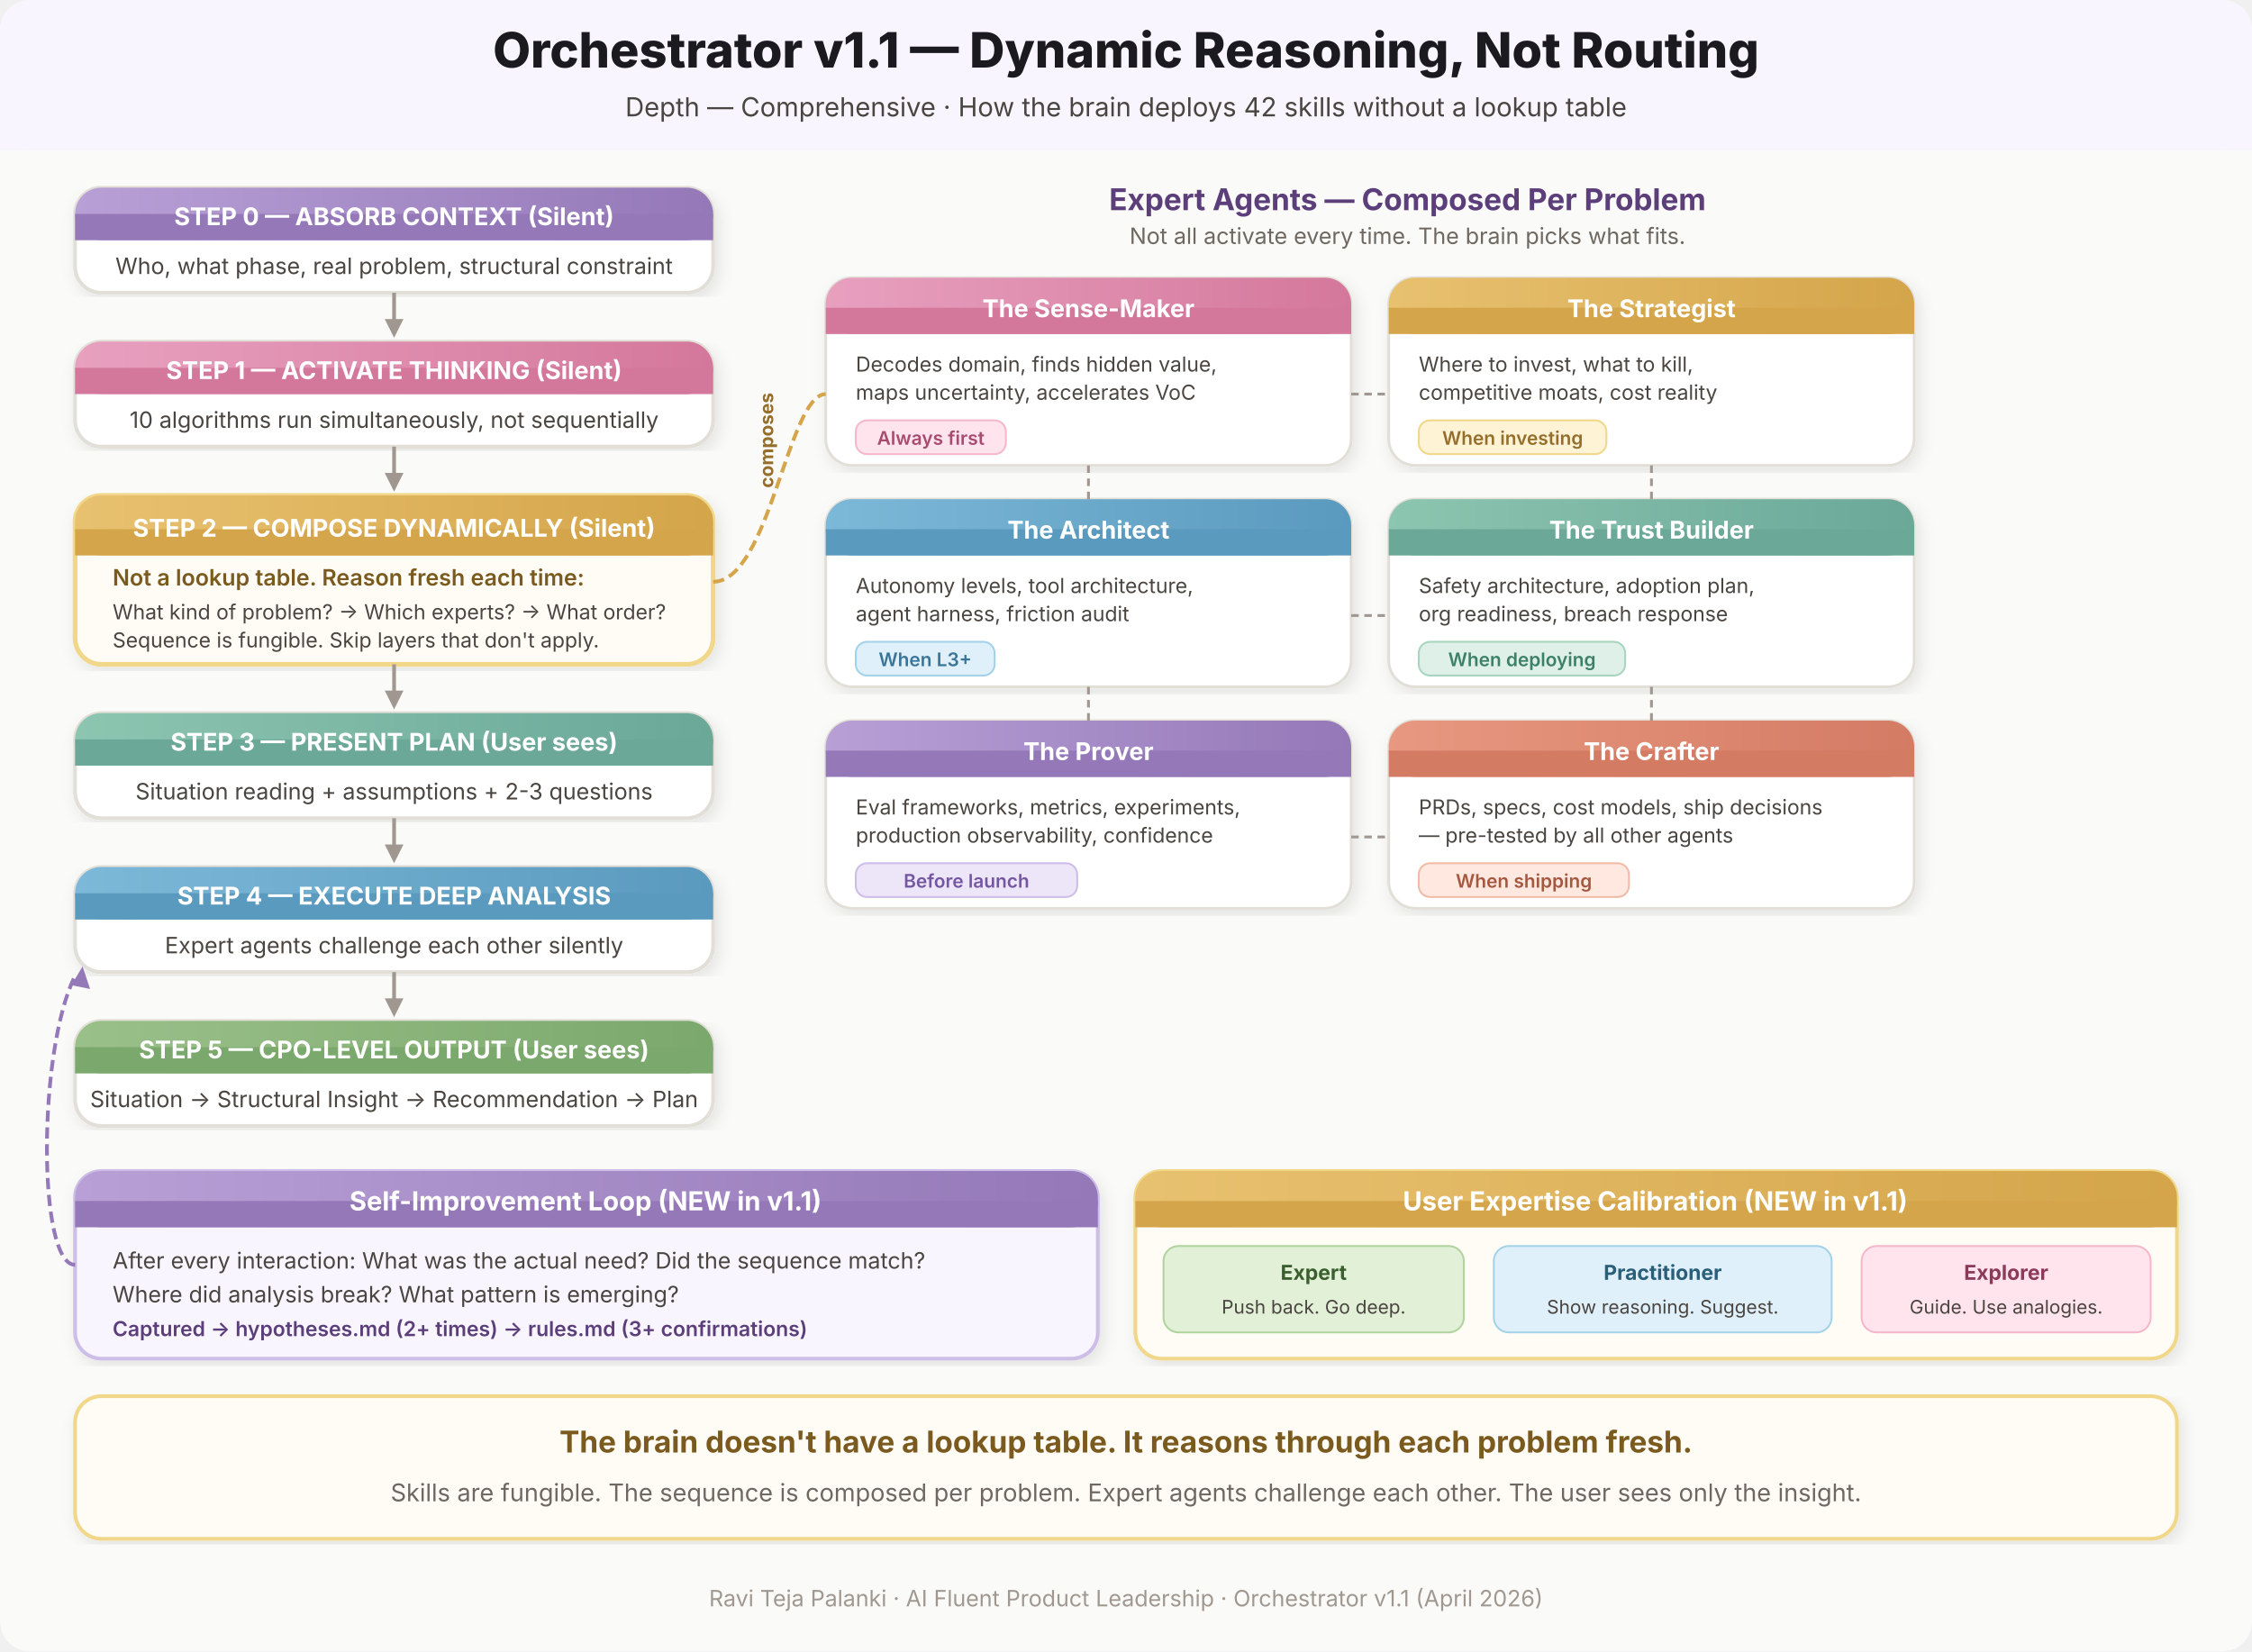
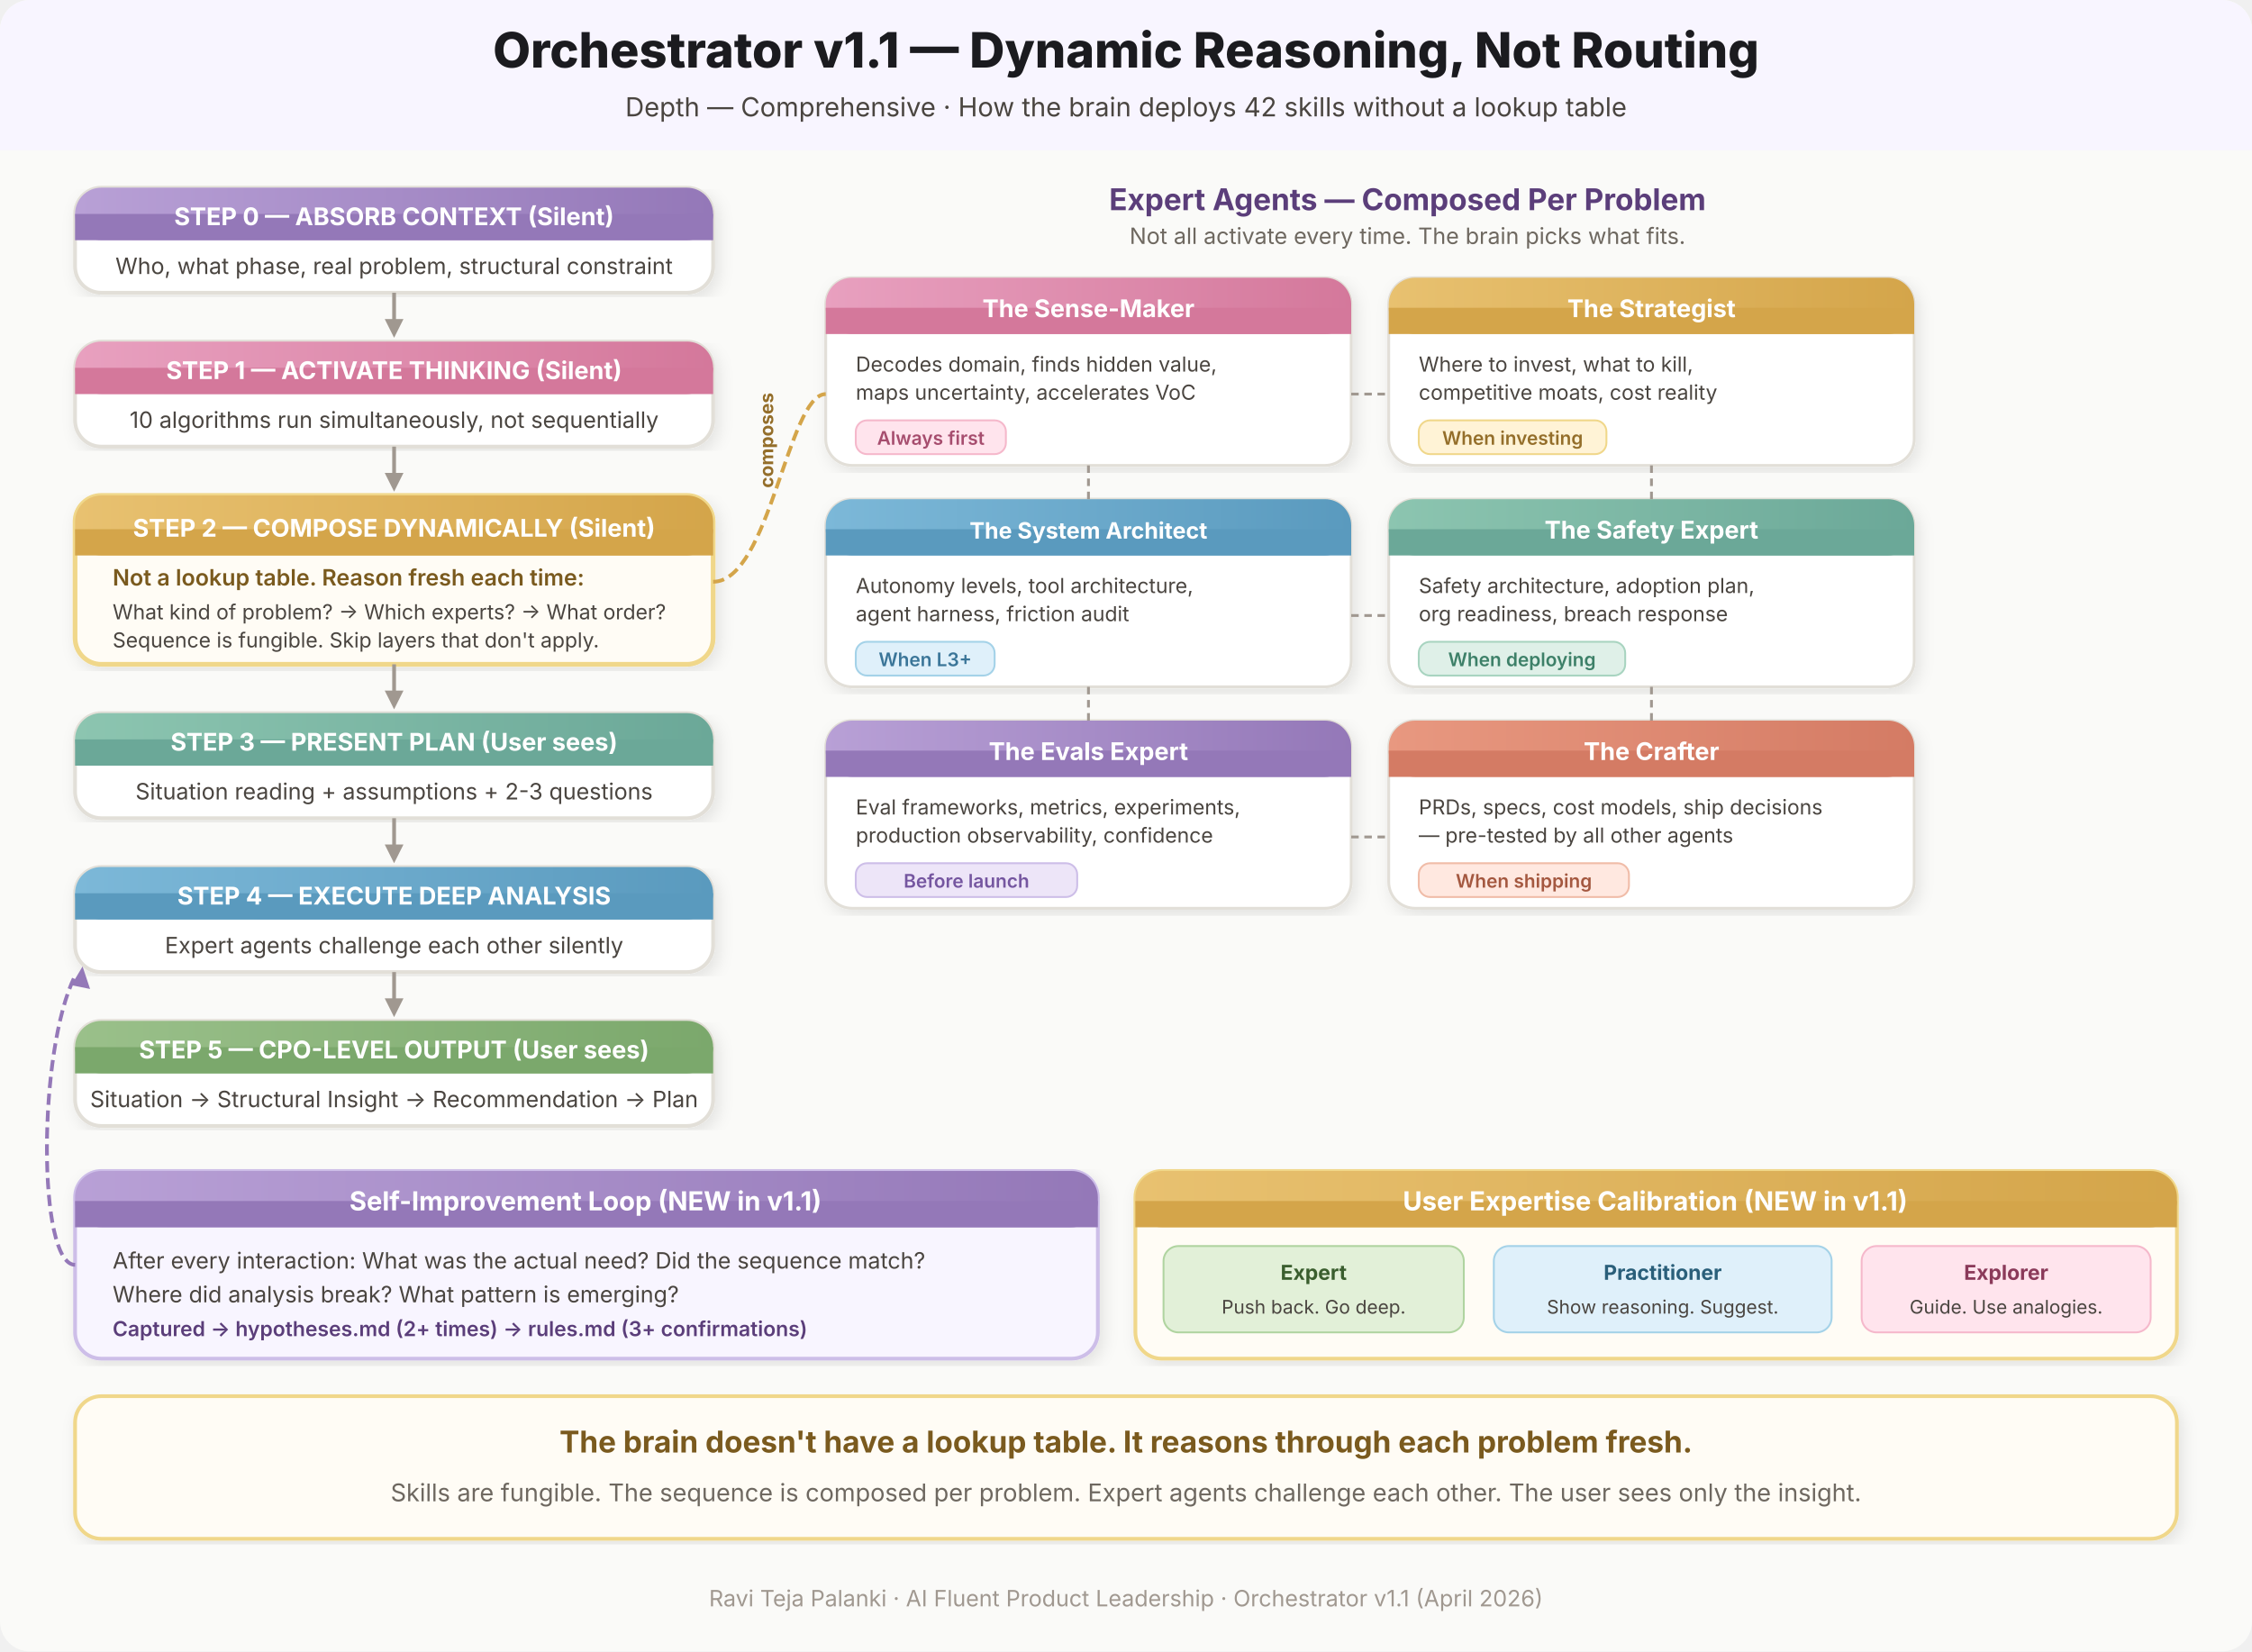
<svg xmlns="http://www.w3.org/2000/svg" viewBox="0 0 1200 880" width="1200" height="880" role="img" aria-label="The orchestrator reasons dynamically through context, not a frozen routing table">
  <defs>
    <linearGradient id="wist-h" x1="0%" y1="0%" x2="100%" y2="0%">
      <stop offset="0%" stop-color="#B8A0D6" />
      <stop offset="100%" stop-color="#9478B8" />
    </linearGradient>
    <linearGradient id="amber-h" x1="0%" y1="0%" x2="100%" y2="0%">
      <stop offset="0%" stop-color="#E8C170" />
      <stop offset="100%" stop-color="#D4A54A" />
    </linearGradient>
    <linearGradient id="rose-h" x1="0%" y1="0%" x2="100%" y2="0%">
      <stop offset="0%" stop-color="#E8A0BF" />
      <stop offset="100%" stop-color="#D4789B" />
    </linearGradient>
    <linearGradient id="celadon-h" x1="0%" y1="0%" x2="100%" y2="0%">
      <stop offset="0%" stop-color="#8CC5B0" />
      <stop offset="100%" stop-color="#6BA898" />
    </linearGradient>
    <linearGradient id="glacier-h" x1="0%" y1="0%" x2="100%" y2="0%">
      <stop offset="0%" stop-color="#7CB8D8" />
      <stop offset="100%" stop-color="#5A9ABE" />
    </linearGradient>
    <linearGradient id="coral-h" x1="0%" y1="0%" x2="100%" y2="0%">
      <stop offset="0%" stop-color="#E89880" />
      <stop offset="100%" stop-color="#D47B64" />
    </linearGradient>
    <linearGradient id="moss-h" x1="0%" y1="0%" x2="100%" y2="0%">
      <stop offset="0%" stop-color="#9AC08A" />
      <stop offset="100%" stop-color="#7BA86C" />
    </linearGradient>
    <filter id="s" x="-4%" y="-4%" width="108%" height="108%">
      <feDropShadow dx="2" dy="3" stdDeviation="4" flood-color="#00000018" />
    </filter>
  </defs>
  <rect width="1200" height="880" rx="16" fill="#FAFAF8" />
  <rect x="0" y="0" width="1200" height="80" rx="16" fill="#F8F5FF" />
  <rect x="0" y="60" width="1200" height="20" fill="#F8F5FF" />
  <text x="600" y="36" text-anchor="middle" fill="#1B1B1F" font-size="26" font-weight="800" font-family="Inter, Segoe UI, sans-serif">Orchestrator v1.1 — Dynamic Reasoning, Not Routing</text>
  <text x="600" y="62" text-anchor="middle" fill="#4A4540" font-size="14" font-family="Inter, sans-serif">Depth — Comprehensive · How the brain deploys 42 skills without a lookup table</text>
  <rect x="40" y="100" width="340" height="56" rx="14" fill="#FFFFFF" stroke="#E2DFD8" stroke-width="2" filter="url(#s)" />
  <rect x="40" y="100" width="340" height="28" rx="14" fill="url(#wist-h)" />
  <rect x="40" y="114" width="340" height="14" fill="#9478B8" />
  <text x="210" y="120" text-anchor="middle" fill="#FFFFFF" font-size="13" font-weight="700" font-family="Inter, sans-serif">STEP 0 — ABSORB CONTEXT (Silent)</text>
  <text x="210" y="146" text-anchor="middle" fill="#4A4540" font-size="12" font-family="Inter, sans-serif">Who, what phase, real problem, structural constraint</text>
  <path d="M 210 156 L 210 172" stroke="#A09890" stroke-width="2" fill="none" />
  <polygon points="205,170 210,180 215,170" fill="#A09890" />
  <rect x="40" y="182" width="340" height="56" rx="14" fill="#FFFFFF" stroke="#E2DFD8" stroke-width="2" filter="url(#s)" />
  <rect x="40" y="182" width="340" height="28" rx="14" fill="url(#rose-h)" />
  <rect x="40" y="196" width="340" height="14" fill="#D4789B" />
  <text x="210" y="202" text-anchor="middle" fill="#FFFFFF" font-size="13" font-weight="700" font-family="Inter, sans-serif">STEP 1 — ACTIVATE THINKING (Silent)</text>
  <text x="210" y="228" text-anchor="middle" fill="#4A4540" font-size="12" font-family="Inter, sans-serif">10 algorithms run simultaneously, not sequentially</text>
  <path d="M 210 238 L 210 254" stroke="#A09890" stroke-width="2" fill="none" />
  <polygon points="205,252 210,262 215,252" fill="#A09890" />
  <rect x="40" y="264" width="340" height="90" rx="14" fill="#FFFCF5" stroke="#F0D78A" stroke-width="2.5" filter="url(#s)" />
  <rect x="40" y="264" width="340" height="32" rx="14" fill="url(#amber-h)" />
  <rect x="40" y="282" width="340" height="14" fill="#D4A54A" />
  <text x="210" y="286" text-anchor="middle" fill="#FFFFFF" font-size="13" font-weight="700" font-family="Inter, sans-serif">STEP 2 — COMPOSE DYNAMICALLY (Silent)</text>
  <text x="60" y="312" fill="#7A5A1E" font-size="12" font-weight="600" font-family="Inter, sans-serif">Not a lookup table. Reason fresh each time:</text>
  <text x="60" y="330" fill="#4A4540" font-size="11" font-family="Inter, sans-serif">What kind of problem? → Which experts? → What order?</text>
  <text x="60" y="345" fill="#4A4540" font-size="11" font-family="Inter, sans-serif">Sequence is fungible. Skip layers that don't apply.</text>
  <path d="M 210 354 L 210 370" stroke="#A09890" stroke-width="2" fill="none" />
  <polygon points="205,368 210,378 215,368" fill="#A09890" />
  <rect x="40" y="380" width="340" height="56" rx="14" fill="#FFFFFF" stroke="#E2DFD8" stroke-width="2" filter="url(#s)" />
  <rect x="40" y="380" width="340" height="28" rx="14" fill="url(#celadon-h)" />
  <rect x="40" y="394" width="340" height="14" fill="#6BA898" />
  <text x="210" y="400" text-anchor="middle" fill="#FFFFFF" font-size="13" font-weight="700" font-family="Inter, sans-serif">STEP 3 — PRESENT PLAN (User sees)</text>
  <text x="210" y="426" text-anchor="middle" fill="#4A4540" font-size="12" font-family="Inter, sans-serif">Situation reading + assumptions + 2-3 questions</text>
  <path d="M 210 436 L 210 452" stroke="#A09890" stroke-width="2" fill="none" />
  <polygon points="205,450 210,460 215,450" fill="#A09890" />
  <rect x="40" y="462" width="340" height="56" rx="14" fill="#FFFFFF" stroke="#E2DFD8" stroke-width="2" filter="url(#s)" />
  <rect x="40" y="462" width="340" height="28" rx="14" fill="url(#glacier-h)" />
  <rect x="40" y="476" width="340" height="14" fill="#5A9ABE" />
  <text x="210" y="482" text-anchor="middle" fill="#FFFFFF" font-size="13" font-weight="700" font-family="Inter, sans-serif">STEP 4 — EXECUTE DEEP ANALYSIS</text>
  <text x="210" y="508" text-anchor="middle" fill="#4A4540" font-size="12" font-family="Inter, sans-serif">Expert agents challenge each other silently</text>
  <path d="M 210 518 L 210 534" stroke="#A09890" stroke-width="2" fill="none" />
  <polygon points="205,532 210,542 215,532" fill="#A09890" />
  <rect x="40" y="544" width="340" height="56" rx="14" fill="#FFFFFF" stroke="#E2DFD8" stroke-width="2" filter="url(#s)" />
  <rect x="40" y="544" width="340" height="28" rx="14" fill="url(#moss-h)" />
  <rect x="40" y="558" width="340" height="14" fill="#7BA86C" />
  <text x="210" y="564" text-anchor="middle" fill="#FFFFFF" font-size="13" font-weight="700" font-family="Inter, sans-serif">STEP 5 — CPO-LEVEL OUTPUT (User sees)</text>
  <text x="210" y="590" text-anchor="middle" fill="#4A4540" font-size="12" font-family="Inter, sans-serif">Situation → Structural Insight → Recommendation → Plan</text>
  <text x="750" y="112" text-anchor="middle" fill="#5B3E7A" font-size="16" font-weight="700" font-family="Inter, sans-serif">Expert Agents — Composed Per Problem</text>
  <text x="750" y="130" text-anchor="middle" fill="#6E6860" font-size="12" font-family="Inter, sans-serif">Not all activate every time. The brain picks what fits.</text>
  <rect x="440" y="148" width="280" height="100" rx="14" fill="#FFFFFF" stroke="#E2DFD8" stroke-width="1.5" filter="url(#s)" />
  <rect x="440" y="148" width="280" height="30" rx="14" fill="url(#rose-h)" />
  <rect x="440" y="164" width="280" height="14" fill="#D4789B" />
  <text x="580" y="169" text-anchor="middle" fill="#FFFFFF" font-size="13" font-weight="700" font-family="Inter, sans-serif">The Sense-Maker</text>
  <text x="456" y="198" fill="#4A4540" font-size="11" font-family="Inter, sans-serif">Decodes domain, finds hidden value,</text>
  <text x="456" y="213" fill="#4A4540" font-size="11" font-family="Inter, sans-serif">maps uncertainty, accelerates VoC</text>
  <rect x="456" y="224" width="80" height="18" rx="6" fill="#FFE4ED" stroke="#F5B8CB" stroke-width="1" />
  <text x="496" y="237" text-anchor="middle" fill="#A64D6E" font-size="10" font-weight="600" font-family="Inter, sans-serif">Always first</text>
  <rect x="740" y="148" width="280" height="100" rx="14" fill="#FFFFFF" stroke="#E2DFD8" stroke-width="1.5" filter="url(#s)" />
  <rect x="740" y="148" width="280" height="30" rx="14" fill="url(#amber-h)" />
  <rect x="740" y="164" width="280" height="14" fill="#D4A54A" />
  <text x="880" y="169" text-anchor="middle" fill="#FFFFFF" font-size="13" font-weight="700" font-family="Inter, sans-serif">The Strategist</text>
  <text x="756" y="198" fill="#4A4540" font-size="11" font-family="Inter, sans-serif">Where to invest, what to kill,</text>
  <text x="756" y="213" fill="#4A4540" font-size="11" font-family="Inter, sans-serif">competitive moats, cost reality</text>
  <rect x="756" y="224" width="100" height="18" rx="6" fill="#FFF3D6" stroke="#F0D78A" stroke-width="1" />
  <text x="806" y="237" text-anchor="middle" fill="#946E2A" font-size="10" font-weight="600" font-family="Inter, sans-serif">When investing</text>
  <rect x="440" y="266" width="280" height="100" rx="14" fill="#FFFFFF" stroke="#E2DFD8" stroke-width="1.5" filter="url(#s)" />
  <rect x="440" y="266" width="280" height="30" rx="14" fill="url(#glacier-h)" />
  <rect x="440" y="282" width="280" height="14" fill="#5A9ABE" />
-   <text x="580" y="287" text-anchor="middle" fill="#FFFFFF" font-size="13" font-weight="700" font-family="Inter, sans-serif">The Architect</text>
+   <text x="580" y="287" text-anchor="middle" fill="#FFFFFF" font-size="12" font-weight="700" font-family="Inter, sans-serif">The System Architect</text>
  <text x="456" y="316" fill="#4A4540" font-size="11" font-family="Inter, sans-serif">Autonomy levels, tool architecture,</text>
  <text x="456" y="331" fill="#4A4540" font-size="11" font-family="Inter, sans-serif">agent harness, friction audit</text>
  <rect x="456" y="342" width="74" height="18" rx="6" fill="#DFF0FA" stroke="#A4D2E8" stroke-width="1" />
  <text x="493" y="355" text-anchor="middle" fill="#3A7598" font-size="10" font-weight="600" font-family="Inter, sans-serif">When L3+</text>
  <rect x="740" y="266" width="280" height="100" rx="14" fill="#FFFFFF" stroke="#E2DFD8" stroke-width="1.5" filter="url(#s)" />
  <rect x="740" y="266" width="280" height="30" rx="14" fill="url(#celadon-h)" />
  <rect x="740" y="282" width="280" height="14" fill="#6BA898" />
-   <text x="880" y="287" text-anchor="middle" fill="#FFFFFF" font-size="13" font-weight="700" font-family="Inter, sans-serif">The Trust Builder</text>
+   <text x="880" y="287" text-anchor="middle" fill="#FFFFFF" font-size="13" font-weight="700" font-family="Inter, sans-serif">The Safety Expert</text>
  <text x="756" y="316" fill="#4A4540" font-size="11" font-family="Inter, sans-serif">Safety architecture, adoption plan,</text>
  <text x="756" y="331" fill="#4A4540" font-size="11" font-family="Inter, sans-serif">org readiness, breach response</text>
  <rect x="756" y="342" width="110" height="18" rx="6" fill="#DFF0E8" stroke="#A8D4C0" stroke-width="1" />
  <text x="811" y="355" text-anchor="middle" fill="#3D8068" font-size="10" font-weight="600" font-family="Inter, sans-serif">When deploying</text>
  <rect x="440" y="384" width="280" height="100" rx="14" fill="#FFFFFF" stroke="#E2DFD8" stroke-width="1.5" filter="url(#s)" />
  <rect x="440" y="384" width="280" height="30" rx="14" fill="url(#wist-h)" />
  <rect x="440" y="400" width="280" height="14" fill="#9478B8" />
-   <text x="580" y="405" text-anchor="middle" fill="#FFFFFF" font-size="13" font-weight="700" font-family="Inter, sans-serif">The Prover</text>
+   <text x="580" y="405" text-anchor="middle" fill="#FFFFFF" font-size="13" font-weight="700" font-family="Inter, sans-serif">The Evals Expert</text>
  <text x="456" y="434" fill="#4A4540" font-size="11" font-family="Inter, sans-serif">Eval frameworks, metrics, experiments,</text>
  <text x="456" y="449" fill="#4A4540" font-size="11" font-family="Inter, sans-serif">production observability, confidence</text>
  <rect x="456" y="460" width="118" height="18" rx="6" fill="#EDE5F8" stroke="#CDBEE8" stroke-width="1" />
  <text x="515" y="473" text-anchor="middle" fill="#7556A0" font-size="10" font-weight="600" font-family="Inter, sans-serif">Before launch</text>
  <rect x="740" y="384" width="280" height="100" rx="14" fill="#FFFFFF" stroke="#E2DFD8" stroke-width="1.5" filter="url(#s)" />
  <rect x="740" y="384" width="280" height="30" rx="14" fill="url(#coral-h)" />
  <rect x="740" y="400" width="280" height="14" fill="#D47B64" />
  <text x="880" y="405" text-anchor="middle" fill="#FFFFFF" font-size="13" font-weight="700" font-family="Inter, sans-serif">The Crafter</text>
  <text x="756" y="434" fill="#4A4540" font-size="11" font-family="Inter, sans-serif">PRDs, specs, cost models, ship decisions</text>
  <text x="756" y="449" fill="#4A4540" font-size="11" font-family="Inter, sans-serif">— pre-tested by all other agents</text>
  <rect x="756" y="460" width="112" height="18" rx="6" fill="#FFE8E0" stroke="#F0BCA8" stroke-width="1" />
  <text x="812" y="473" text-anchor="middle" fill="#A45840" font-size="10" font-weight="600" font-family="Inter, sans-serif">When shipping</text>
  <path d="M 720 210 L 740 210" stroke="#A09890" stroke-width="1.5" fill="none" stroke-dasharray="4,3" />
  <path d="M 720 328 L 740 328" stroke="#A09890" stroke-width="1.5" fill="none" stroke-dasharray="4,3" />
  <path d="M 720 446 L 740 446" stroke="#A09890" stroke-width="1.5" fill="none" stroke-dasharray="4,3" />
  <path d="M 580 248 L 580 266" stroke="#A09890" stroke-width="1.5" fill="none" stroke-dasharray="4,3" />
  <path d="M 880 248 L 880 266" stroke="#A09890" stroke-width="1.5" fill="none" stroke-dasharray="4,3" />
  <path d="M 580 366 L 580 384" stroke="#A09890" stroke-width="1.5" fill="none" stroke-dasharray="4,3" />
  <path d="M 880 366 L 880 384" stroke="#A09890" stroke-width="1.5" fill="none" stroke-dasharray="4,3" />
  <path d="M 380 310 C 410 310, 420 210, 440 210" stroke="#D4A54A" stroke-width="2" fill="none" stroke-dasharray="6,3" />
  <text x="412" y="260" fill="#946E2A" font-size="10" font-weight="700" font-family="Inter, sans-serif" transform="rotate(-90 412 260)">composes</text>
  <rect x="40" y="624" width="545" height="100" rx="14" fill="#F8F5FF" stroke="#CDBEE8" stroke-width="2" filter="url(#s)" />
  <rect x="40" y="624" width="545" height="30" rx="14" fill="url(#wist-h)" />
  <rect x="40" y="640" width="545" height="14" fill="#9478B8" />
  <text x="312" y="645" text-anchor="middle" fill="#FFFFFF" font-size="14" font-weight="700" font-family="Inter, sans-serif">Self-Improvement Loop (NEW in v1.1)</text>
  <text x="60" y="676" fill="#4A4540" font-size="12" font-family="Inter, sans-serif">After every interaction: What was the actual need? Did the sequence match?</text>
  <text x="60" y="694" fill="#4A4540" font-size="12" font-family="Inter, sans-serif">Where did analysis break? What pattern is emerging?</text>
  <text x="60" y="712" fill="#5B3E7A" font-size="11" font-weight="600" font-family="Inter, sans-serif">Captured → hypotheses.md (2+ times) → rules.md (3+ confirmations)</text>
  <path d="M 40 674 C 20 674, 20 560, 40 520" stroke="#9478B8" stroke-width="2" fill="none" stroke-dasharray="6,3" />
  <polygon points="38,525 44,515 48,527" fill="#9478B8" />
  <rect x="605" y="624" width="555" height="100" rx="14" fill="#FFFCF5" stroke="#F0D78A" stroke-width="2" filter="url(#s)" />
  <rect x="605" y="624" width="555" height="30" rx="14" fill="url(#amber-h)" />
  <rect x="605" y="640" width="555" height="14" fill="#D4A54A" />
  <text x="882" y="645" text-anchor="middle" fill="#FFFFFF" font-size="14" font-weight="700" font-family="Inter, sans-serif">User Expertise Calibration (NEW in v1.1)</text>
  <rect x="620" y="664" width="160" height="46" rx="8" fill="#E2F0D8" stroke="#B0D4A0" stroke-width="1" />
  <text x="700" y="682" text-anchor="middle" fill="#3A5E2E" font-size="11" font-weight="700" font-family="Inter, sans-serif">Expert</text>
  <text x="700" y="700" text-anchor="middle" fill="#4A4540" font-size="10" font-family="Inter, sans-serif">Push back. Go deep.</text>
  <rect x="796" y="664" width="180" height="46" rx="8" fill="#DFF0FA" stroke="#A4D2E8" stroke-width="1" />
  <text x="886" y="682" text-anchor="middle" fill="#2A5F7A" font-size="11" font-weight="700" font-family="Inter, sans-serif">Practitioner</text>
  <text x="886" y="700" text-anchor="middle" fill="#4A4540" font-size="10" font-family="Inter, sans-serif">Show reasoning. Suggest.</text>
  <rect x="992" y="664" width="154" height="46" rx="8" fill="#FFE4ED" stroke="#F5B8CB" stroke-width="1" />
  <text x="1069" y="682" text-anchor="middle" fill="#8B3A5A" font-size="11" font-weight="700" font-family="Inter, sans-serif">Explorer</text>
  <text x="1069" y="700" text-anchor="middle" fill="#4A4540" font-size="10" font-family="Inter, sans-serif">Guide. Use analogies.</text>
  <rect x="40" y="744" width="1120" height="76" rx="14" fill="#FFFCF5" stroke="#F0D78A" stroke-width="2" filter="url(#s)" />
  <text x="600" y="774" text-anchor="middle" fill="#7A5A1E" font-size="16" font-weight="700" font-family="Inter, sans-serif">The brain doesn't have a lookup table. It reasons through each problem fresh.</text>
  <text x="600" y="800" text-anchor="middle" fill="#6E6860" font-size="13" font-family="Inter, sans-serif">Skills are fungible. The sequence is composed per problem. Expert agents challenge each other. The user sees only the insight.</text>
  <text x="600" y="856" text-anchor="middle" fill="#A09890" font-size="12" font-family="Inter, sans-serif">Ravi Teja Palanki · AI Fluent Product Leadership · Orchestrator v1.1 (April 2026)</text>
</svg>
